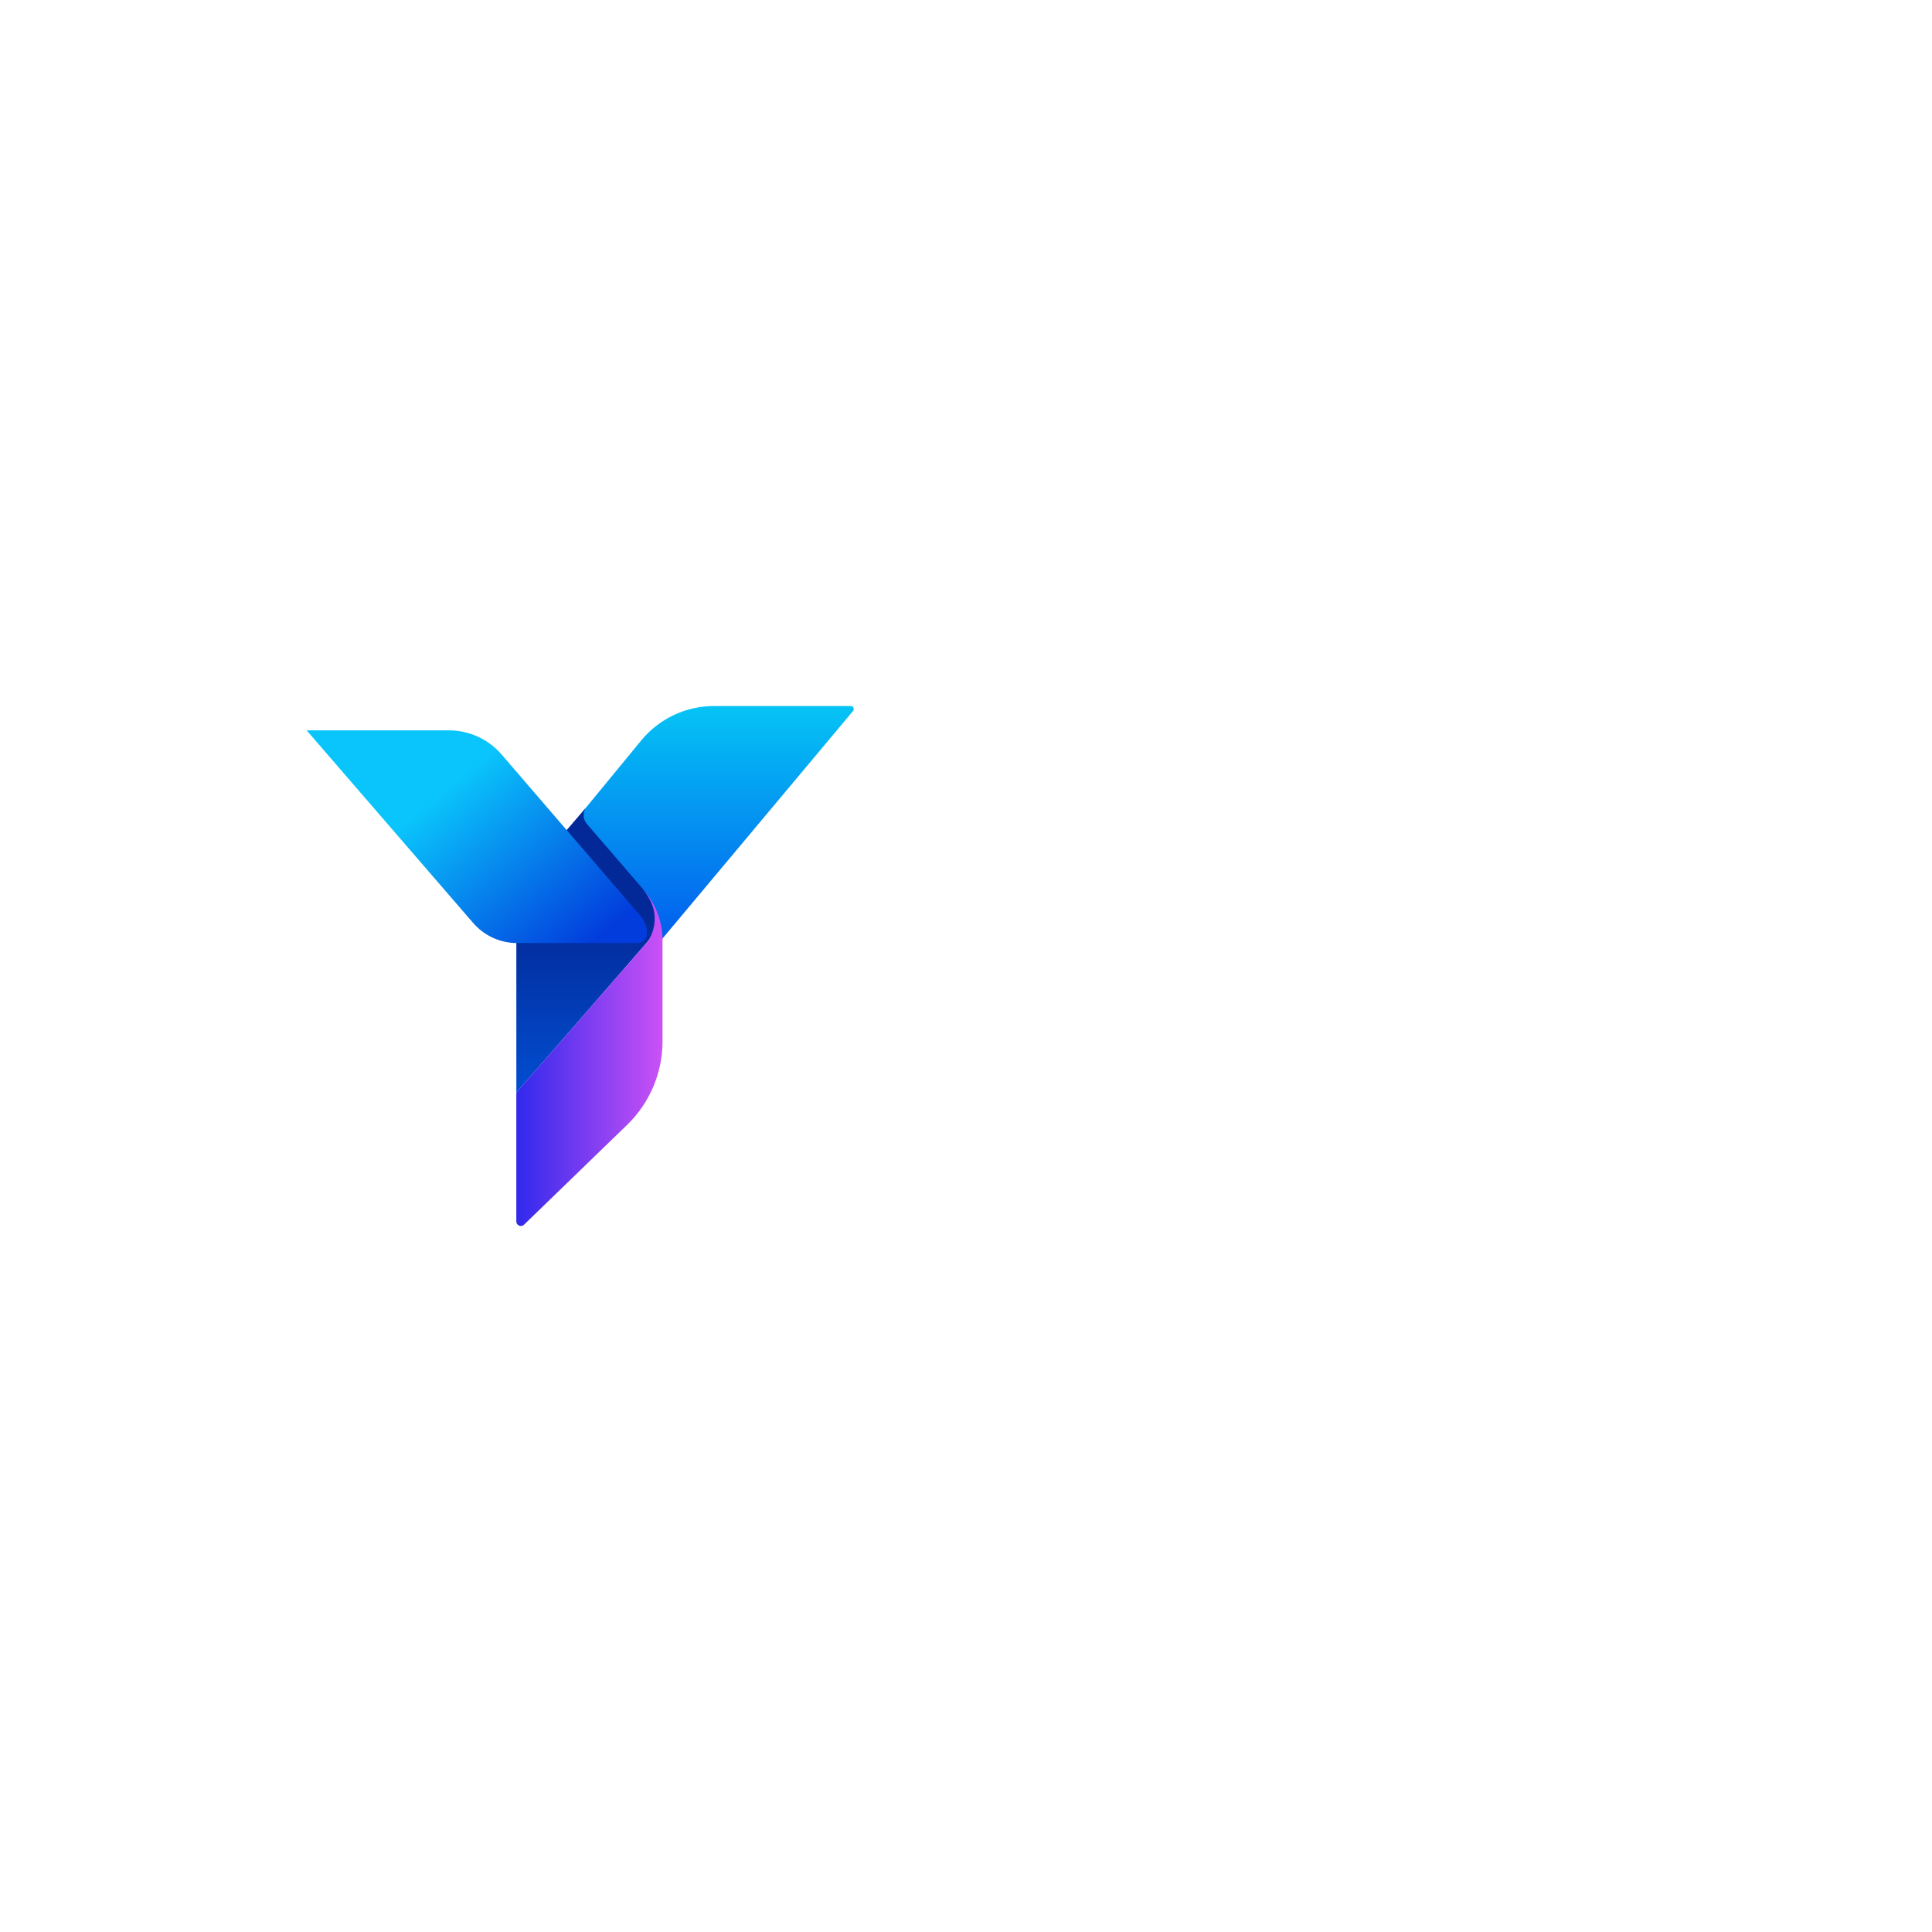
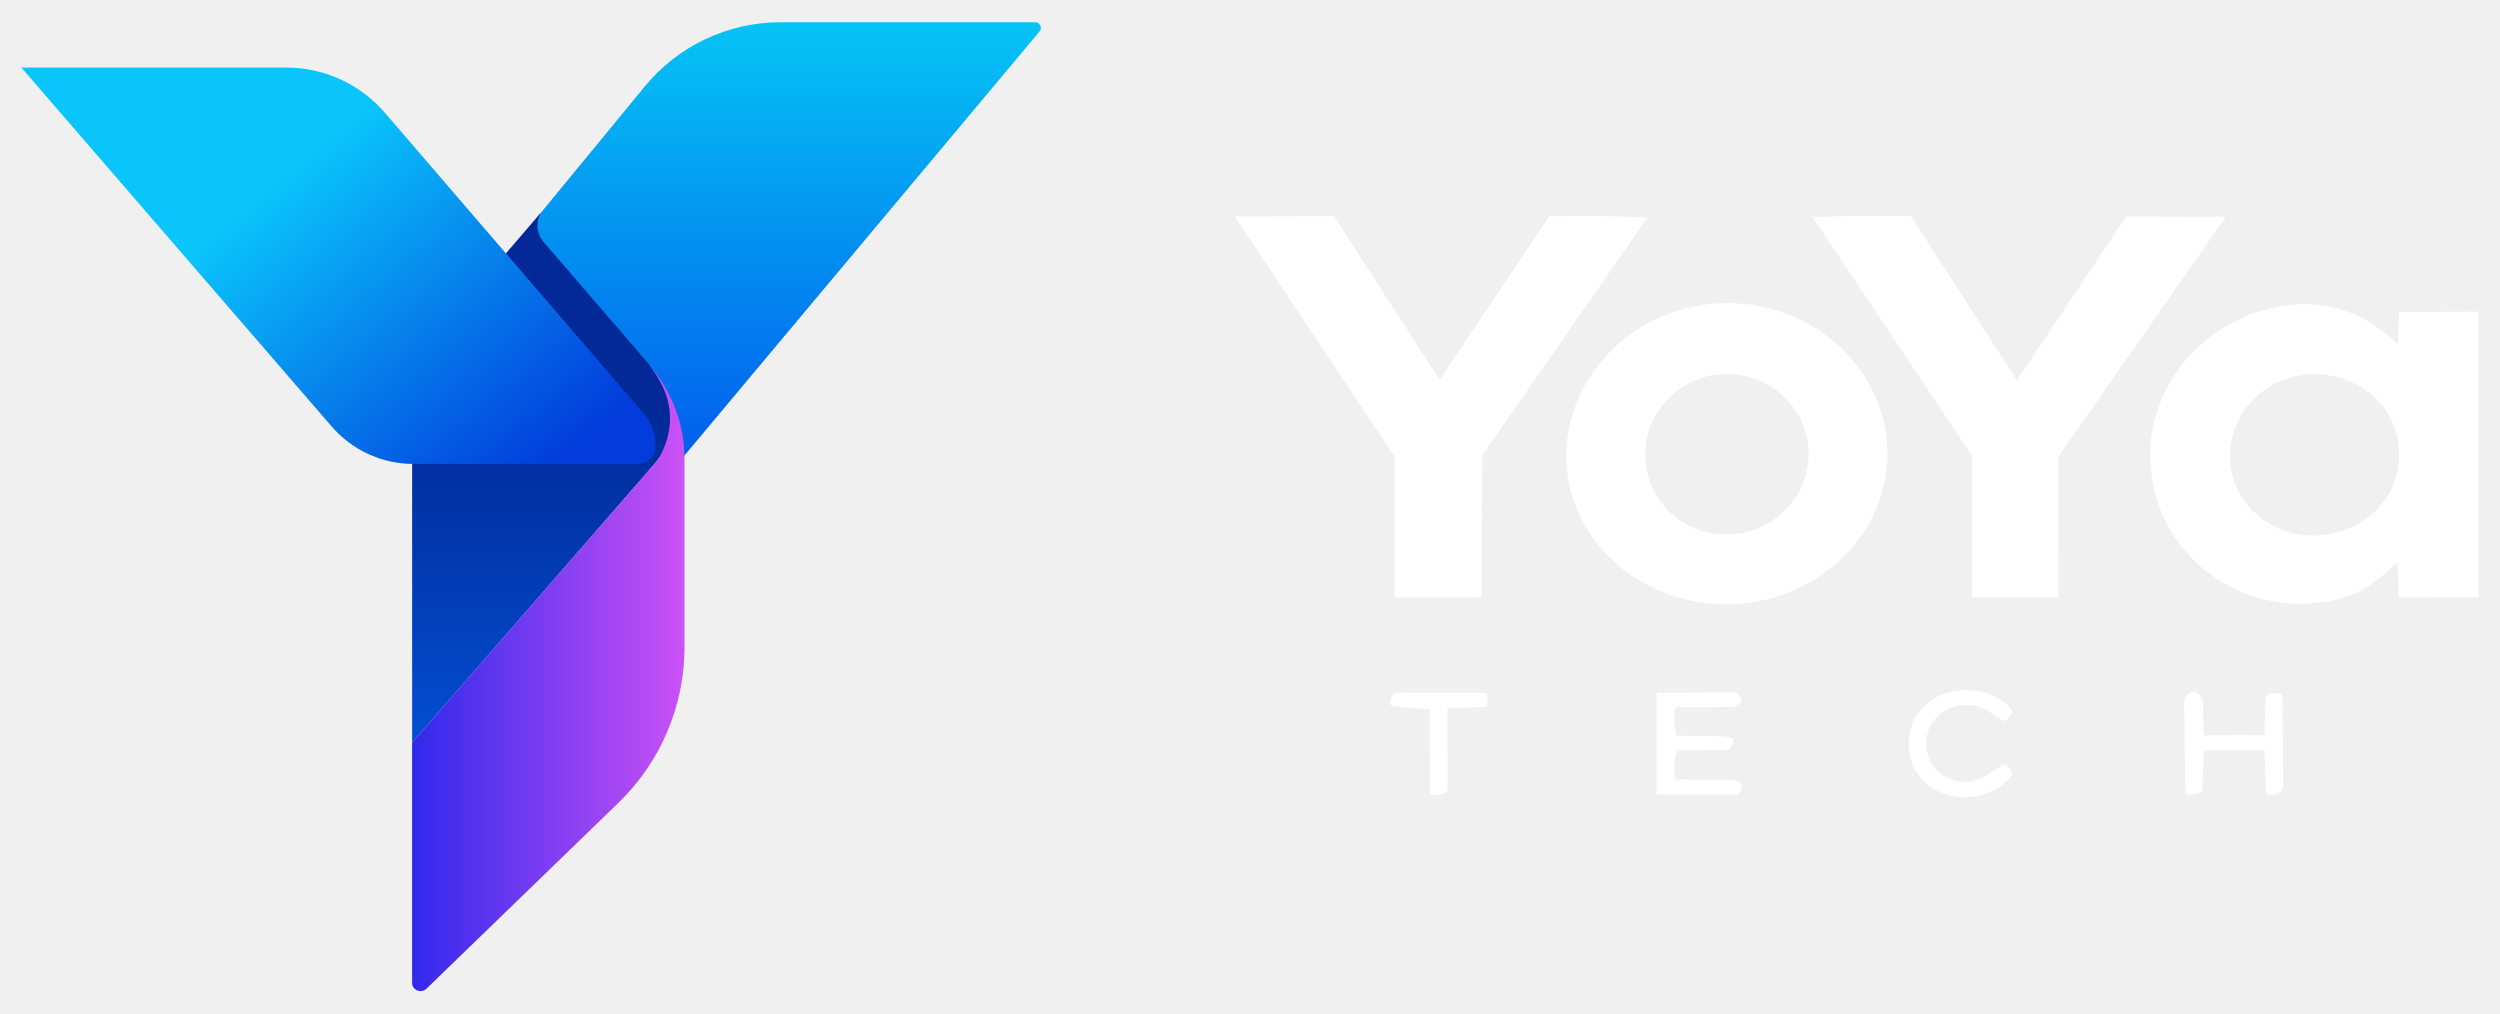
- <svg xmlns="http://www.w3.org/2000/svg" viewBox="0 0 1080 1080">
+ <svg xmlns="http://www.w3.org/2000/svg" viewBox="165 388 750 304">
  <defs>
    <style>
      .cls-1 {
        fill: url(#linear-gradient-2);
      }

      .cls-2 {
        fill: #fff;
      }

      .cls-3 {
        fill: url(#linear-gradient-4);
      }

      .cls-4 {
        fill: url(#linear-gradient-3);
      }

      .cls-5 {
        fill: url(#linear-gradient);
      }
    </style>
    <linearGradient id="linear-gradient" x1="401.06" y1="526.26" x2="401.06" y2="394.66" gradientUnits="userSpaceOnUse">
      <stop offset="0" stop-color="#025ded" />
      <stop offset="1" stop-color="#05c4f5" />
    </linearGradient>
    <linearGradient id="linear-gradient-2" x1="327.57" y1="670.24" x2="327.57" y2="511.21" gradientUnits="userSpaceOnUse">
      <stop offset="0" stop-color="#0264f5" />
      <stop offset="1" stop-color="#022997" />
    </linearGradient>
    <linearGradient id="linear-gradient-3" x1="288.63" y1="591.52" x2="370.36" y2="591.52" gradientUnits="userSpaceOnUse">
      <stop offset="0" stop-color="#3129ec" />
      <stop offset="1" stop-color="#cb51f6" />
    </linearGradient>
    <linearGradient id="linear-gradient-4" x1="325.16" y1="532.51" x2="248.96" y2="441.22" gradientUnits="userSpaceOnUse">
      <stop offset="0" stop-color="#023cdc" />
      <stop offset="1" stop-color="#0ac5fb" />
    </linearGradient>
  </defs>
-   <rect class="cls-2" width="1080" height="1080" />
  <g id="Layer_1" data-name="Layer 1">
    <g>
      <g>
        <path class="cls-2" d="M908.59,567.18l-23.87.08-.46-10.51c-5.23,4.56-9.31,8.4-15.83,10.4-27.23,8.35-56-10.19-58.24-39.01-1.89-24.28,16.39-44.96,40.02-48.43,13.15-1.93,24.61,2.26,34.14,11.63l.39-9.71,23.8-.18.05,85.72ZM870.98,545.89c9.3-4.47,14.37-13.59,13.74-23.2-.6-9.23-6.74-17.47-16.04-20.82-13.87-4.99-29.56,1.93-33.77,16.38-1.59,5.45-1.09,11.93,1.44,16.79,6.53,12.56,21.65,17.09,34.63,10.85Z" />
        <path class="cls-2" d="M717.38,555.67c-18.02,17.05-46.33,18.05-65.35,3.21-20.7-16.14-22.86-44.4-5.41-63.86,18.72-20.89,52.45-21.57,72.11-1.23,16.94,17.52,16.8,44.72-1.35,61.88ZM687.78,547.81c12.78-2.53,20.93-13.96,19.66-26.05-1.25-11.91-11.14-21.23-23.99-21.53-14.62-.34-26.14,12.44-24.79,26.39s14.31,24.12,29.12,21.18Z" />
        <path class="cls-2" d="M659.23,453.29l-49.55,71.31-.26,42.62-26.02.07.03-42.13-48.03-72.2,29.77-.12,31.71,49.09,32.91-49.04c9.58-.13,17.7-.22,29.43.4Z" />
        <path class="cls-2" d="M832.73,453.06l-50.2,71.92-.06,42.25-25.84-.02.04-42.38-47.79-71.6c9.86-.65,19.37-.45,29.39-.38l31.81,49.27,32.82-49.19,29.82.13Z" />
        <path class="cls-2" d="M683.5,612.95l-15.41.18c-.99,2.25-1.07,5.87-.39,8.74l16.86.1c.62,0,2.17.68,2.7,1,.7.41-.22,3.4-1.11,3.4l-24.12-.07-.06-30.46,23.59-.11c.79,0,2.41,2.3,1.88,2.88s-2.11,1.48-2.93,1.49l-16.96.1c-.36,2.86-.28,5.82.2,8.49l13.77.19c.96.01,2.62.4,3.32.61s-.48,3.44-1.33,3.45Z" />
        <path class="cls-2" d="M849.96,623.84c.02,2.59-3.89,3.34-5.14,2.03l-.5-12.79-18.14.07-.5,12.04c-.05,1.21-4.97,1.69-5.07.47l-.37-26.6c-.03-1.86,1.34-3.54,2.82-3.51s2.78,1.8,2.82,3.29l.27,9.78,18.16-.07.37-11.43c.05-1.57,5.04-1.6,5.05-.19l.23,26.91Z" />
        <path class="cls-2" d="M746.04,603.13c-4.74,4.81-3.75,12.47.12,15.99,9.06,8.25,17.59-.8,19.75-1.68.82-.33,3.22,2.04,2.69,2.99-2.06,3.73-9.01,6.79-13.96,6.77-9.66-.05-16.89-6.66-17.07-15.58-.19-9.48,6.99-16.45,17.04-16.63,4.81-.09,11.45,2.16,13.91,6.04.56.88-1.6,3.57-2.49,3.22s-2.32-1.23-3.47-2.16c-4.56-3.7-11.98-3.56-16.52,1.03Z" />
        <path class="cls-2" d="M599.27,624.94c0,1.7-5.17,2.14-5.28.82l-.08-25.03-8.47-.59c-1.02-.07-2.32-.29-2.98-.44-.88-.21.18-3.92,1.16-3.92l26.8.08c1.15,0,1.2,4.24.03,4.27l-11.19.26.02,24.56Z" />
      </g>
      <g>
        <path class="cls-5" d="M476.88,397.41l-15.77,18.84-85.88,102.55-6.25,7.46h0c0-9.47-3.41-18.63-9.61-25.8l-.79-.92c-.42-.57-.87-1.12-1.34-1.66l-30.6-35.53c-2.12-2.49-2.37-6.04-.71-8.77.17-.31.38-.59.61-.87l29.98-36.45,1.94-2.37c10.01-12.17,24.96-19.22,40.7-19.22h76.43c1.41,0,2.19,1.66,1.28,2.75Z" />
        <path class="cls-1" d="M365.45,507.99c1.35,3.97,1.46,8.31,0,12.25,0,.02-.02.04-.02.07-.93,2.51-2.31,4.84-4.09,6.88l-20.61,23.69-52.09,59.9v-113.97l35.15-40.96,3.53-4.1c-1.66,2.73-1.41,6.28.71,8.77l30.6,35.53c.47.54.92,1.09,1.34,1.66,1.55,2.01,2.85,4.16,3.92,6.41.6,1.26,1.13,2.55,1.58,3.88Z" />
        <path class="cls-4" d="M370.36,582.1c0,17.6-7.14,34.43-19.76,46.67l-57.67,55.85c-1.61,1.56-4.3.42-4.3-1.82v-72.02l52.09-59.9,20.61-23.69.48-.54c1.12-1.29,2.08-3.35,2.84-5.48,1.99-5.52,1.77-11.66-.74-16.96-.01-.03-.03-.06-.04-.09-1.07-2.25-2.37-4.4-3.92-6.41h0c6.71,7.76,10.4,17.67,10.4,27.93v56.46Z" />
        <path class="cls-3" d="M315.88,462.97l42.32,49.18c2.41,2.8,3.64,6.42,3.42,10.11h0c-.16,2.76-2.45,4.92-5.22,4.92h-67.35c-9.41,0-18.36-4.09-24.53-11.21l-93.11-107.7h79.5c11.36,0,22.15,4.95,29.55,13.56l8.17,9.49,27.24,31.65Z" />
      </g>
    </g>
  </g>
</svg>
